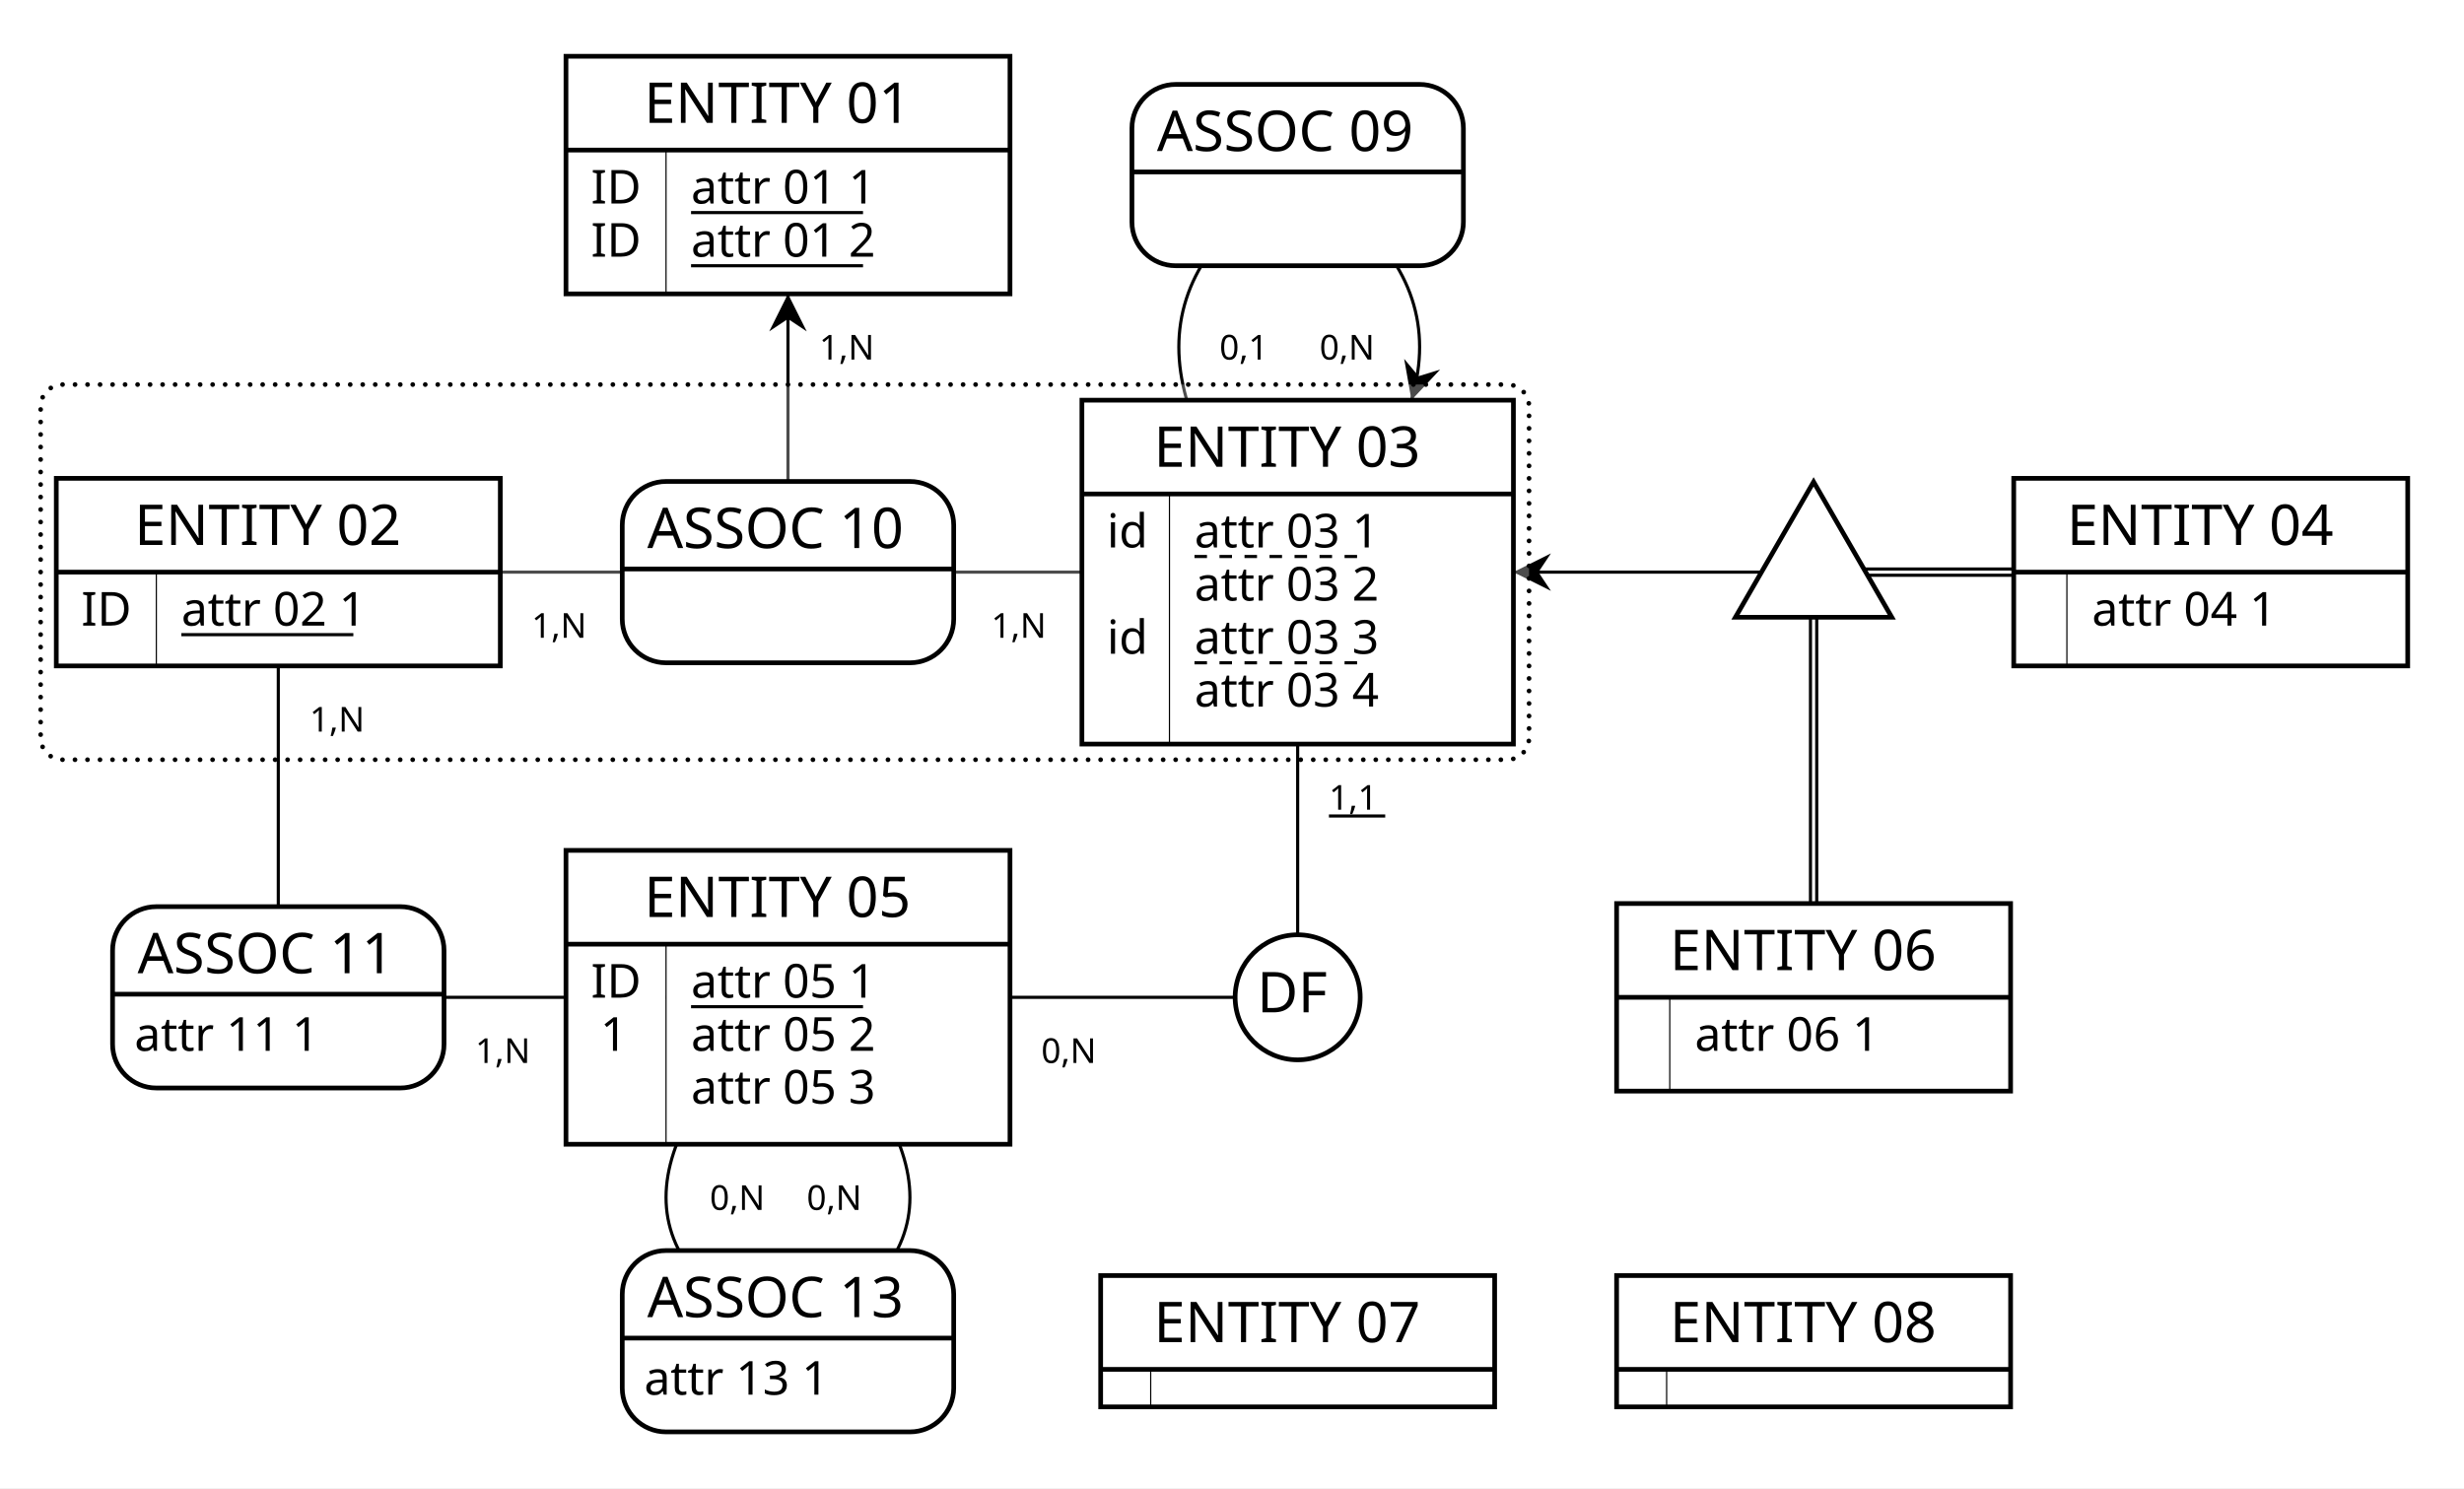
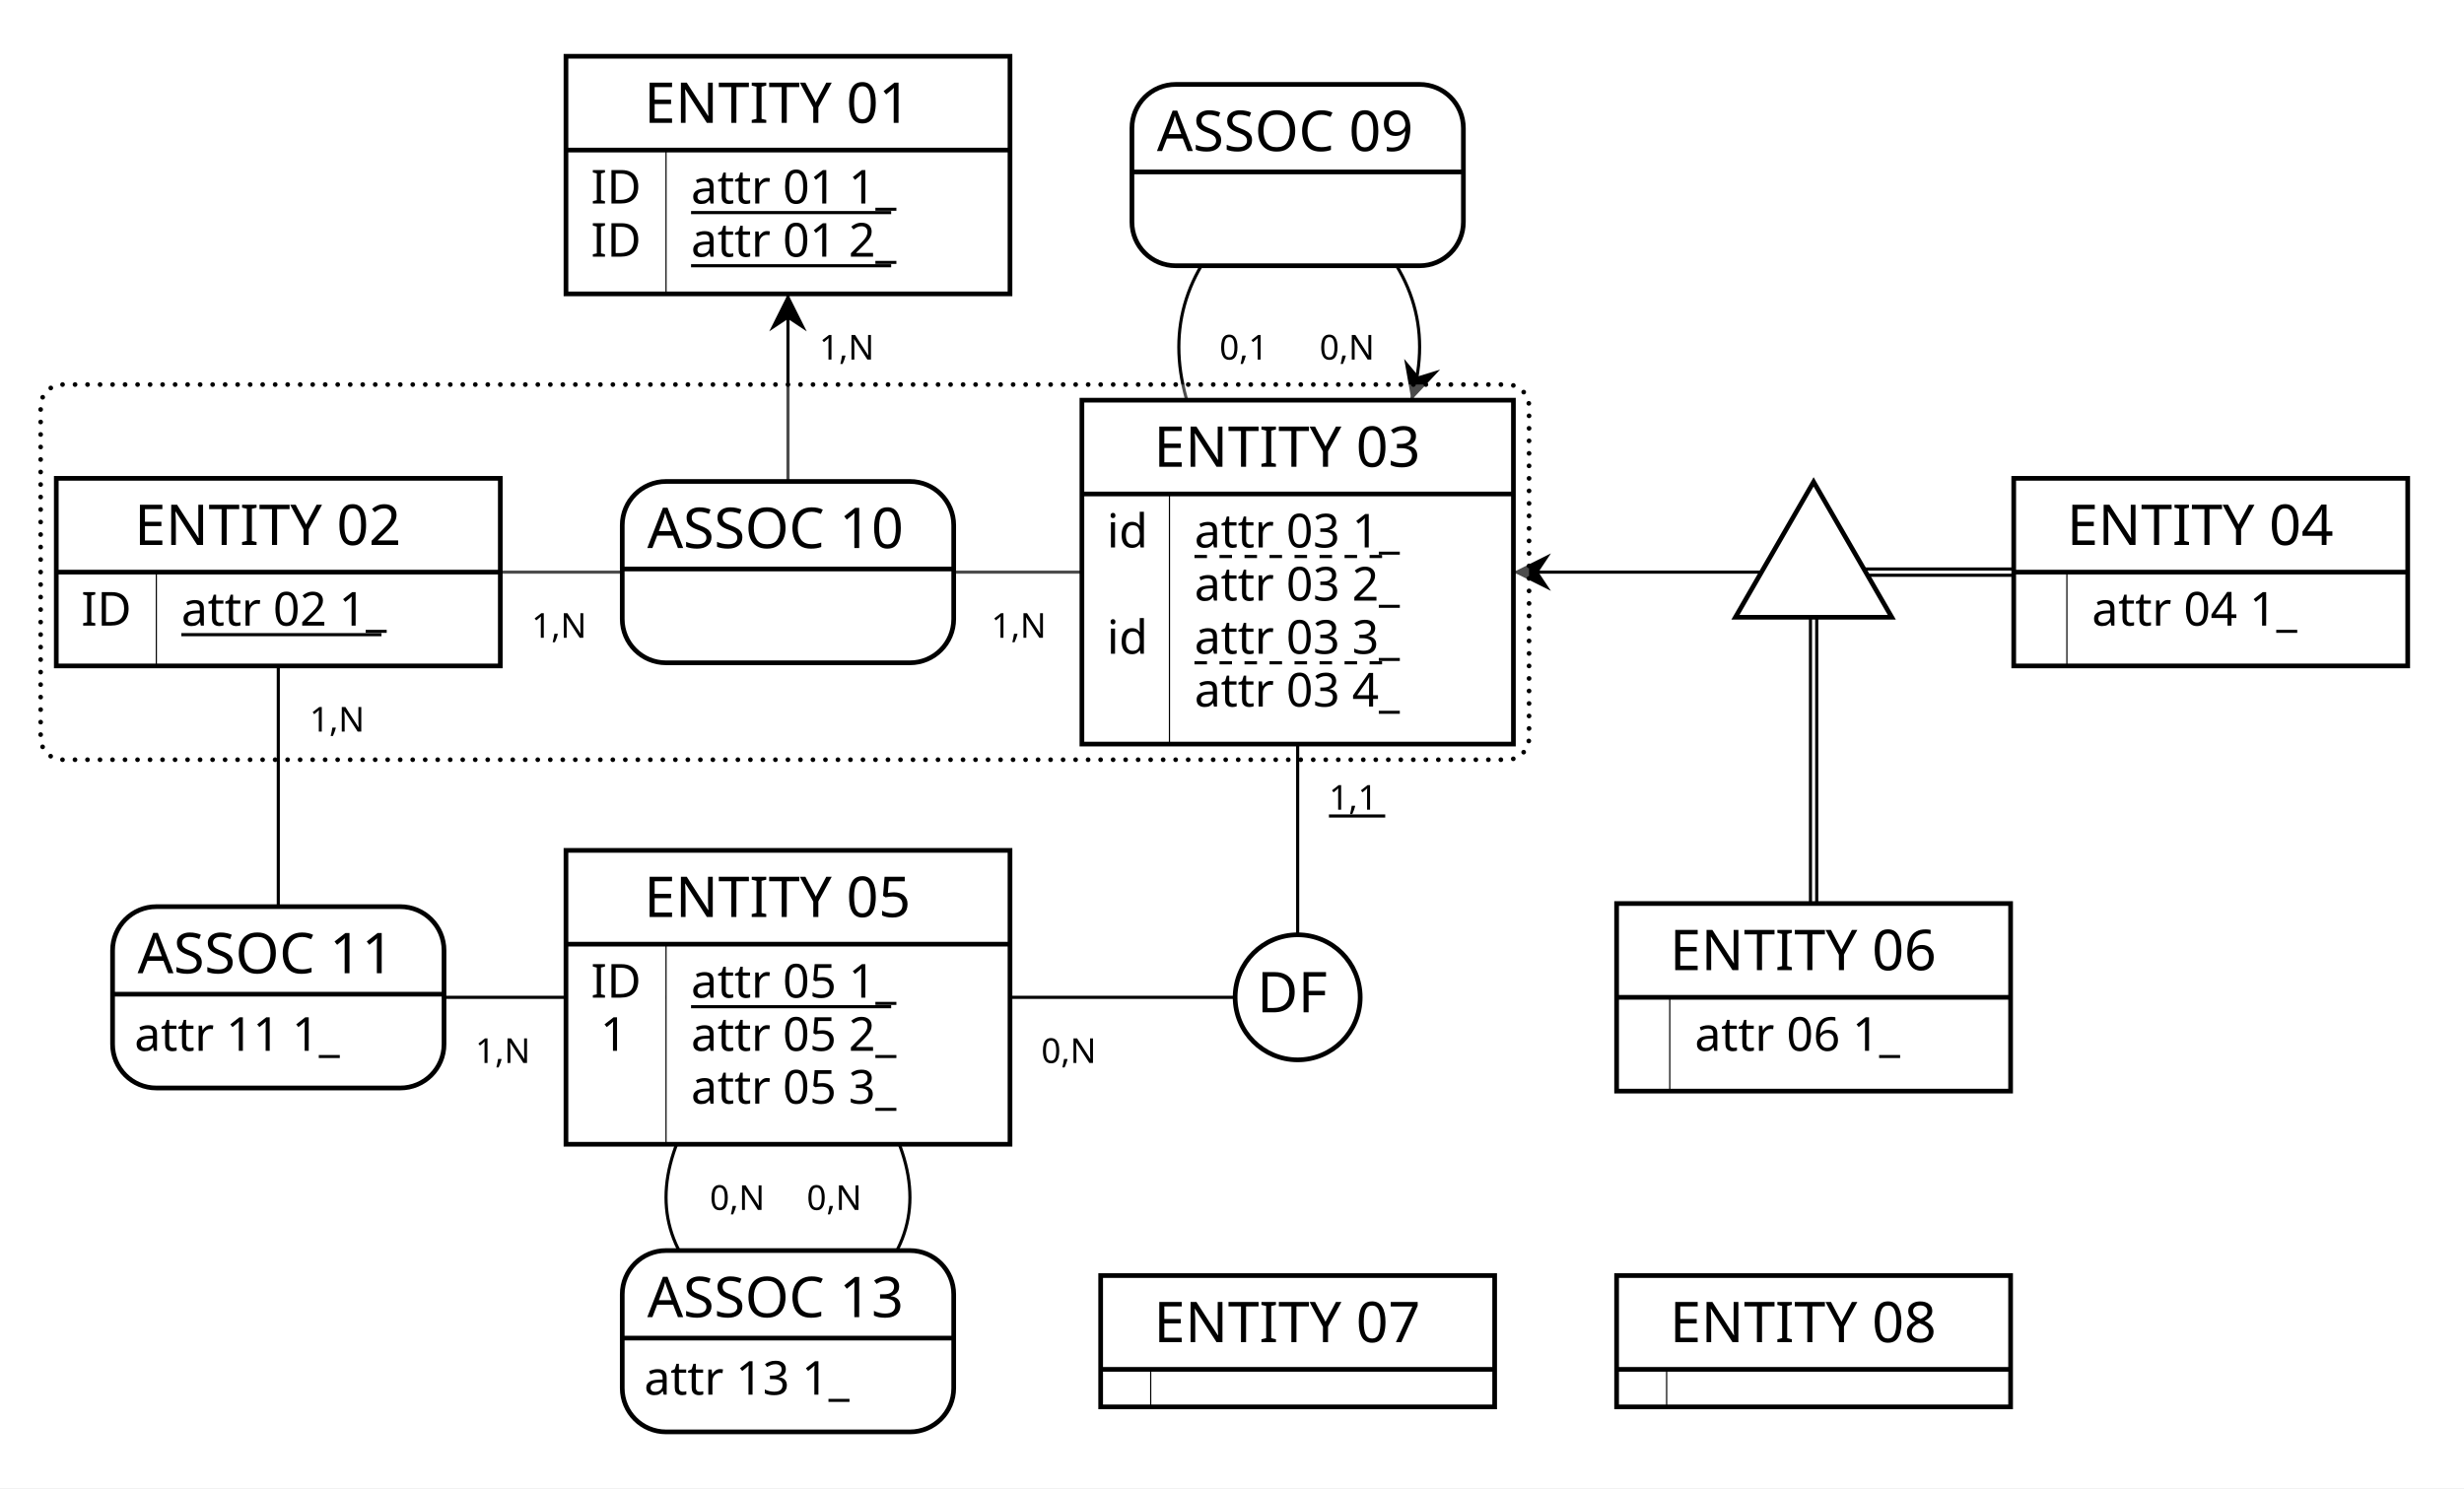
<svg xmlns="http://www.w3.org/2000/svg" width="788" height="476" viewBox="0 0 788 476">
  <rect x="0" y="0" width="788" height="476" fill="#FFFFFF" stroke="none" stroke-width="0" />
  <g>
    <line x1="415" y1="183" x2="580" y2="183" stroke="#000000" stroke-width="1" />
    <polygon points="484 183 496 177 492 183 496 189" fill="#000000" stroke-width="0" />
    <line x1="707" y1="184" x2="580" y2="184" stroke="#000000" stroke-width="1" />
    <line x1="707" y1="182" x2="580" y2="182" stroke="#000000" stroke-width="1" />
    <line x1="581" y1="319" x2="581" y2="183" stroke="#000000" stroke-width="1" />
    <line x1="579" y1="319" x2="579" y2="183" stroke="#000000" stroke-width="1" />
    <g>
      <polygon points="580 154.13 555 197.43 605 197.43" stroke="#000000" stroke-width="1.5" fill="#FFFFFF" />
      <text x="580" y="189" fill="#000000" font-family="Copperplate" font-size="18" />
    </g>
  </g>
  <g>
    <path d="M415 183 C364.33 129.33 364.33 87 415 56" fill="none" stroke="#000000" stroke-width="1" />
    <path d="M415 183 C467 129.33 467 87 415 56" fill="none" stroke="#000000" stroke-width="1" />
    <polygon points="451.39 127.99 449.06 114.78 453.67 120.33 460.56 118.2" fill="#000000" stroke-width="0" />
    <g>
      <path d="M454 27 a14 14 90 0 1 14 14 V55 h-106 V41 a14 14 90 0 1 14 -14" fill="#FFFFFF" stroke="#FFFFFF" stroke-width="0" />
      <path d="M468 55 v16 a14 14 90 0 1 -14 14 H376 a14 14 90 0 1 -14 -14 V55 H106" fill="#FFFFFF" stroke="#FFFFFF" stroke-width="0" />
      <rect x="362" y="27" width="106" height="58" fill="none" rx="14" stroke="#000000" stroke-width="1.5" />
      <line x1="362" y1="55" x2="468" y2="55" stroke="#000000" stroke-width="1.5" />
      <text x="370" y="48.3" fill="#000000" font-family="Copperplate" font-size="18">ASSOC 09</text>
    </g>
    <text x="390" y="115" fill="#000000" font-family="Futura" font-size="11">0,1</text>
    <text x="422" y="115" fill="#000000" font-family="Futura" font-size="11">0,N</text>
  </g>
  <g>
    <line x1="415" y1="183" x2="252" y2="183" stroke="#000000" stroke-width="1" />
    <line x1="252" y1="56" x2="252" y2="183" stroke="#000000" stroke-width="1" />
    <polygon points="252 94 258 106 252 102 246 106" fill="#000000" stroke-width="0" />
    <line x1="89" y1="183" x2="252" y2="183" stroke="#000000" stroke-width="1" />
    <g>
      <path d="M20 123 L482 123 a7 7 0 0 1 7 7 L489 236 a7 7 0 0 1 -7 7 L20 243 a7 7 0 0 1 -7 -7 L13 130 a7 7 0 0 1 7 -7" fill="#FFFFFF" stroke="none" stroke-width="0" opacity="0.3" />
      <path d="M20 123 L482 123 a7 7 0 0 1 7 7 L489 236 a7 7 0 0 1 -7 7 L20 243 a7 7 0 0 1 -7 -7 L13 130 a7 7 0 0 1 7 -7" fill="none" stroke="#000000" stroke-width="1.5" stroke-dasharray="0,4" stroke-linecap="round" />
      <path d="M291 154 a14 14 90 0 1 14 14 V182 h-106 V168 a14 14 90 0 1 14 -14" fill="#FFFFFF" stroke="#FFFFFF" stroke-width="0" />
      <path d="M305 182 v16 a14 14 90 0 1 -14 14 H213 a14 14 90 0 1 -14 -14 V182 H106" fill="#FFFFFF" stroke="#FFFFFF" stroke-width="0" />
      <rect x="199" y="154" width="106" height="58" fill="none" rx="14" stroke="#000000" stroke-width="1.5" />
      <line x1="199" y1="182" x2="305" y2="182" stroke="#000000" stroke-width="1.5" />
      <text x="207" y="175.3" fill="#000000" font-family="Copperplate" font-size="18">ASSOC 10</text>
    </g>
    <text x="317" y="204" fill="#000000" font-family="Futura" font-size="11">1,N</text>
    <text x="262" y="115" fill="#000000" font-family="Futura" font-size="11">1,N</text>
    <text x="170" y="204" fill="#000000" font-family="Futura" font-size="11">1,N</text>
  </g>
  <g>
    <line x1="252" y1="319" x2="89" y2="319" stroke="#000000" stroke-width="1" />
    <line x1="89" y1="183" x2="89" y2="319" stroke="#000000" stroke-width="1" />
    <g>
      <path d="M128 290 a14 14 90 0 1 14 14 V318 h-106 V304 a14 14 90 0 1 14 -14" fill="#FFFFFF" stroke="#FFFFFF" stroke-width="0" />
      <path d="M142 318 v16 a14 14 90 0 1 -14 14 H50 a14 14 90 0 1 -14 -14 V318 H106" fill="#FFFFFF" stroke="#FFFFFF" stroke-width="0" />
      <rect x="36" y="290" width="106" height="58" fill="none" rx="14" stroke="#000000" stroke-width="1.5" />
      <line x1="36" y1="318" x2="142" y2="318" stroke="#000000" stroke-width="1.5" />
      <text x="44" y="311.3" fill="#000000" font-family="Copperplate" font-size="18">ASSOC 11</text>
-       <text x="43" y="336.1" fill="#000000" font-family="Gill Sans" font-size="15">attr 11 1</text>
+       <text x="43" y="336.1" fill="#000000" font-family="Gill Sans" font-size="15">attr 11 1_</text>
    </g>
    <text x="152" y="340" fill="#000000" font-family="Futura" font-size="11">1,N</text>
    <text x="99" y="234" fill="#000000" font-family="Futura" font-size="11">1,N</text>
  </g>
  <g>
    <line x1="252" y1="319" x2="415" y2="319" stroke="#000000" stroke-width="1" />
    <line x1="415" y1="183" x2="415" y2="319" stroke="#000000" stroke-width="1" />
    <g>
      <circle cx="415" cy="319" r="20" stroke="#000000" stroke-width="1.5" fill="#FFFFFF" />
      <text x="402" y="323.8" fill="#000000" font-family="Copperplate" font-size="18">DF</text>
    </g>
    <text x="333" y="340" fill="#000000" font-family="Futura" font-size="11">0,N</text>
    <text x="425" y="259" fill="#000000" font-family="Futura" font-size="11">1,1</text>
    <line x1="425" y1="261" x2="443" y2="261" stroke="#000000" stroke-width="1" />
  </g>
  <g>
    <path d="M252 319 C304 367.67 304 404.33 252 429" fill="none" stroke="#000000" stroke-width="1" />
    <path d="M252 319 C200 367.67 200 404.33 252 429" fill="none" stroke="#000000" stroke-width="1" />
    <g>
      <path d="M291 400 a14 14 90 0 1 14 14 V428 h-106 V414 a14 14 90 0 1 14 -14" fill="#FFFFFF" stroke="#FFFFFF" stroke-width="0" />
      <path d="M305 428 v16 a14 14 90 0 1 -14 14 H213 a14 14 90 0 1 -14 -14 V428 H106" fill="#FFFFFF" stroke="#FFFFFF" stroke-width="0" />
      <rect x="199" y="400" width="106" height="58" fill="none" rx="14" stroke="#000000" stroke-width="1.5" />
      <line x1="199" y1="428" x2="305" y2="428" stroke="#000000" stroke-width="1.5" />
      <text x="207" y="421.3" fill="#000000" font-family="Copperplate" font-size="18">ASSOC 13</text>
-       <text x="206" y="446.1" fill="#000000" font-family="Gill Sans" font-size="15">attr 13 1</text>
+       <text x="206" y="446.1" fill="#000000" font-family="Gill Sans" font-size="15">attr 13 1_</text>
    </g>
    <text x="258" y="387" fill="#000000" font-family="Futura" font-size="11">0,N</text>
    <text x="227" y="387" fill="#000000" font-family="Futura" font-size="11">0,N</text>
  </g>
  <g>
    <g>
      <rect x="181" y="18" width="142" height="30" fill="#FFFFFF" stroke="none" stroke-width="0" opacity="1" />
      <rect x="213" y="48" width="110" height="46" fill="#FFFFFF" stroke="none" stroke-width="0" opacity="1" />
      <rect x="181" y="48" width="32" height="46" fill="#FFFFFF" stroke="none" stroke-width="0" opacity="1" />
      <line x1="213" y1="48" x2="213" y2="94" stroke="#000000" stroke-width="0.38" />
      <rect x="181" y="18" width="142" height="76" fill="none" stroke="#000000" stroke-width="1.5" opacity="1" />
      <line x1="181" y1="48" x2="323" y2="48" stroke="#000000" stroke-width="1.5" />
    </g>
    <text x="206" y="39.3" fill="#000000" font-family="Copperplate" font-size="18">ENTITY 01</text>
-     <text x="221" y="65.1" fill="#000000" font-family="Gill Sans" font-size="15">attr 01 1</text>
+     <text x="221" y="65.1" fill="#000000" font-family="Gill Sans" font-size="15">attr 01 1_</text>
    <text x="189" y="65.1" fill="#000000" font-family="Gill Sans" font-size="15">ID</text>
-     <line x1="221" y1="68" x2="276" y2="68" stroke="#000000" stroke-width="1" />
-     <text x="221" y="82.1" fill="#000000" font-family="Gill Sans" font-size="15">attr 01 2</text>
+     <line x1="221" y1="68" x2="285" y2="68" stroke="#000000" stroke-width="1" />
+     <text x="221" y="82.1" fill="#000000" font-family="Gill Sans" font-size="15">attr 01 2_</text>
    <text x="189" y="82.1" fill="#000000" font-family="Gill Sans" font-size="15">ID</text>
-     <line x1="221" y1="85" x2="276" y2="85" stroke="#000000" stroke-width="1" />
+     <line x1="221" y1="85" x2="285" y2="85" stroke="#000000" stroke-width="1" />
  </g>
  <g>
    <g>
      <rect x="18" y="153" width="142" height="30" fill="#FFFFFF" stroke="none" stroke-width="0" opacity="1" />
      <rect x="50" y="183" width="110" height="30" fill="#FFFFFF" stroke="none" stroke-width="0" opacity="1" />
      <rect x="18" y="183" width="32" height="30" fill="#FFFFFF" stroke="none" stroke-width="0" opacity="1" />
      <line x1="50" y1="183" x2="50" y2="213" stroke="#000000" stroke-width="0.38" />
      <rect x="18" y="153" width="142" height="60" fill="none" stroke="#000000" stroke-width="1.5" opacity="1" />
      <line x1="18" y1="183" x2="160" y2="183" stroke="#000000" stroke-width="1.5" />
    </g>
    <text x="43" y="174.3" fill="#000000" font-family="Copperplate" font-size="18">ENTITY 02</text>
-     <text x="58" y="200.1" fill="#000000" font-family="Gill Sans" font-size="15">attr 02 1</text>
+     <text x="58" y="200.1" fill="#000000" font-family="Gill Sans" font-size="15">attr 02 1_</text>
    <text x="26" y="200.1" fill="#000000" font-family="Gill Sans" font-size="15">ID</text>
-     <line x1="58" y1="203" x2="113" y2="203" stroke="#000000" stroke-width="1" />
+     <line x1="58" y1="203" x2="122" y2="203" stroke="#000000" stroke-width="1" />
  </g>
  <g>
    <g>
      <rect x="346" y="128" width="138" height="30" fill="#FFFFFF" stroke="none" stroke-width="0" opacity="1" />
      <rect x="374" y="158" width="110" height="80" fill="#FFFFFF" stroke="none" stroke-width="0" opacity="1" />
      <rect x="346" y="158" width="28" height="80" fill="#FFFFFF" stroke="none" stroke-width="0" opacity="1" />
      <line x1="374" y1="158" x2="374" y2="238" stroke="#000000" stroke-width="0.38" />
      <rect x="346" y="128" width="138" height="110" fill="none" stroke="#000000" stroke-width="1.5" opacity="1" />
      <line x1="346" y1="158" x2="484" y2="158" stroke="#000000" stroke-width="1.5" />
    </g>
    <text x="369" y="149.3" fill="#000000" font-family="Copperplate" font-size="18">ENTITY 03</text>
-     <text x="382" y="175.1" fill="#000000" font-family="Gill Sans" font-size="15">attr 03 1</text>
+     <text x="382" y="175.1" fill="#000000" font-family="Gill Sans" font-size="15">attr 03 1_</text>
    <text x="354" y="175.1" fill="#000000" font-family="Gill Sans" font-size="15">id</text>
-     <line x1="382" y1="178" x2="437" y2="178" stroke="#000000" stroke-width="1" stroke-dasharray="4" />
-     <text x="382" y="192.1" fill="#000000" font-family="Gill Sans" font-size="15">attr 03 2</text>
+     <line x1="382" y1="178" x2="446" y2="178" stroke="#000000" stroke-width="1" stroke-dasharray="4" />
+     <text x="382" y="192.1" fill="#000000" font-family="Gill Sans" font-size="15">attr 03 2_</text>
    <text x="359" y="192.1" fill="#000000" font-family="Gill Sans" font-size="15" />
-     <text x="382" y="209.1" fill="#000000" font-family="Gill Sans" font-size="15">attr 03 3</text>
+     <text x="382" y="209.1" fill="#000000" font-family="Gill Sans" font-size="15">attr 03 3_</text>
    <text x="354" y="209.1" fill="#000000" font-family="Gill Sans" font-size="15">id</text>
-     <line x1="382" y1="212" x2="437" y2="212" stroke="#000000" stroke-width="1" stroke-dasharray="4" />
-     <text x="382" y="226" fill="#000000" font-family="Gill Sans" font-size="15">attr 03 4</text>
+     <line x1="382" y1="212" x2="446" y2="212" stroke="#000000" stroke-width="1" stroke-dasharray="4" />
+     <text x="382" y="226" fill="#000000" font-family="Gill Sans" font-size="15">attr 03 4_</text>
    <text x="359" y="226" fill="#000000" font-family="Gill Sans" font-size="15" />
  </g>
  <g>
    <g>
      <rect x="644" y="153" width="126" height="30" fill="#FFFFFF" stroke="none" stroke-width="0" opacity="1" />
      <rect x="661" y="183" width="109" height="30" fill="#FFFFFF" stroke="none" stroke-width="0" opacity="1" />
      <rect x="644" y="183" width="17" height="30" fill="#FFFFFF" stroke="none" stroke-width="0" opacity="1" />
      <line x1="661" y1="183" x2="661" y2="213" stroke="#000000" stroke-width="0.38" />
      <rect x="644" y="153" width="126" height="60" fill="none" stroke="#000000" stroke-width="1.5" opacity="1" />
      <line x1="644" y1="183" x2="770" y2="183" stroke="#000000" stroke-width="1.5" />
    </g>
    <text x="661" y="174.3" fill="#000000" font-family="Copperplate" font-size="18">ENTITY 04</text>
-     <text x="669" y="200.1" fill="#000000" font-family="Gill Sans" font-size="15">attr 04 1</text>
+     <text x="669" y="200.1" fill="#000000" font-family="Gill Sans" font-size="15">attr 04 1_</text>
    <text x="652" y="200.1" fill="#000000" font-family="Gill Sans" font-size="15" />
  </g>
  <g>
    <g>
      <rect x="181" y="272" width="142" height="30" fill="#FFFFFF" stroke="none" stroke-width="0" opacity="1" />
      <rect x="213" y="302" width="110" height="64" fill="#FFFFFF" stroke="none" stroke-width="0" opacity="1" />
      <rect x="181" y="302" width="32" height="64" fill="#FFFFFF" stroke="none" stroke-width="0" opacity="1" />
      <line x1="213" y1="302" x2="213" y2="366" stroke="#000000" stroke-width="0.38" />
      <rect x="181" y="272" width="142" height="94" fill="none" stroke="#000000" stroke-width="1.5" opacity="1" />
      <line x1="181" y1="302" x2="323" y2="302" stroke="#000000" stroke-width="1.5" />
    </g>
    <text x="206" y="293.3" fill="#000000" font-family="Copperplate" font-size="18">ENTITY 05</text>
-     <text x="221" y="319.1" fill="#000000" font-family="Gill Sans" font-size="15">attr 05 1</text>
+     <text x="221" y="319.1" fill="#000000" font-family="Gill Sans" font-size="15">attr 05 1_</text>
    <text x="189" y="319.1" fill="#000000" font-family="Gill Sans" font-size="15">ID</text>
-     <line x1="221" y1="322" x2="276" y2="322" stroke="#000000" stroke-width="1" />
-     <text x="221" y="336.1" fill="#000000" font-family="Gill Sans" font-size="15">attr 05 2</text>
+     <line x1="221" y1="322" x2="285" y2="322" stroke="#000000" stroke-width="1" />
+     <text x="221" y="336.1" fill="#000000" font-family="Gill Sans" font-size="15">attr 05 2_</text>
    <text x="192" y="336.1" fill="#000000" font-family="Gill Sans" font-size="15">1</text>
-     <text x="221" y="353" fill="#000000" font-family="Gill Sans" font-size="15">attr 05 3</text>
+     <text x="221" y="353" fill="#000000" font-family="Gill Sans" font-size="15">attr 05 3_</text>
    <text x="196" y="353" fill="#000000" font-family="Gill Sans" font-size="15" />
  </g>
  <g>
    <g>
      <rect x="517" y="289" width="126" height="30" fill="#FFFFFF" stroke="none" stroke-width="0" opacity="1" />
      <rect x="534" y="319" width="109" height="30" fill="#FFFFFF" stroke="none" stroke-width="0" opacity="1" />
      <rect x="517" y="319" width="17" height="30" fill="#FFFFFF" stroke="none" stroke-width="0" opacity="1" />
      <line x1="534" y1="319" x2="534" y2="349" stroke="#000000" stroke-width="0.38" />
      <rect x="517" y="289" width="126" height="60" fill="none" stroke="#000000" stroke-width="1.5" opacity="1" />
      <line x1="517" y1="319" x2="643" y2="319" stroke="#000000" stroke-width="1.5" />
    </g>
    <text x="534" y="310.3" fill="#000000" font-family="Copperplate" font-size="18">ENTITY 06</text>
-     <text x="542" y="336.1" fill="#000000" font-family="Gill Sans" font-size="15">attr 06 1</text>
+     <text x="542" y="336.1" fill="#000000" font-family="Gill Sans" font-size="15">attr 06 1_</text>
    <text x="525" y="336.1" fill="#000000" font-family="Gill Sans" font-size="15" />
  </g>
  <g>
    <g>
      <rect x="352" y="408" width="126" height="30" fill="#FFFFFF" stroke="none" stroke-width="0" opacity="1" />
      <rect x="368" y="438" width="110" height="12" fill="#FFFFFF" stroke="none" stroke-width="0" opacity="1" />
      <rect x="352" y="438" width="16" height="12" fill="#FFFFFF" stroke="none" stroke-width="0" opacity="1" />
      <line x1="368" y1="438" x2="368" y2="450" stroke="#000000" stroke-width="0.38" />
      <rect x="352" y="408" width="126" height="42" fill="none" stroke="#000000" stroke-width="1.5" opacity="1" />
      <line x1="352" y1="438" x2="478" y2="438" stroke="#000000" stroke-width="1.5" />
    </g>
    <text x="369" y="429.3" fill="#000000" font-family="Copperplate" font-size="18">ENTITY 07</text>
  </g>
  <g>
    <g>
      <rect x="517" y="408" width="126" height="30" fill="#FFFFFF" stroke="none" stroke-width="0" opacity="1" />
      <rect x="533" y="438" width="110" height="12" fill="#FFFFFF" stroke="none" stroke-width="0" opacity="1" />
      <rect x="517" y="438" width="16" height="12" fill="#FFFFFF" stroke="none" stroke-width="0" opacity="1" />
      <line x1="533" y1="438" x2="533" y2="450" stroke="#000000" stroke-width="0.38" />
      <rect x="517" y="408" width="126" height="42" fill="none" stroke="#000000" stroke-width="1.5" opacity="1" />
      <line x1="517" y1="438" x2="643" y2="438" stroke="#000000" stroke-width="1.5" />
    </g>
    <text x="534" y="429.3" fill="#000000" font-family="Copperplate" font-size="18">ENTITY 08</text>
  </g>
</svg>
